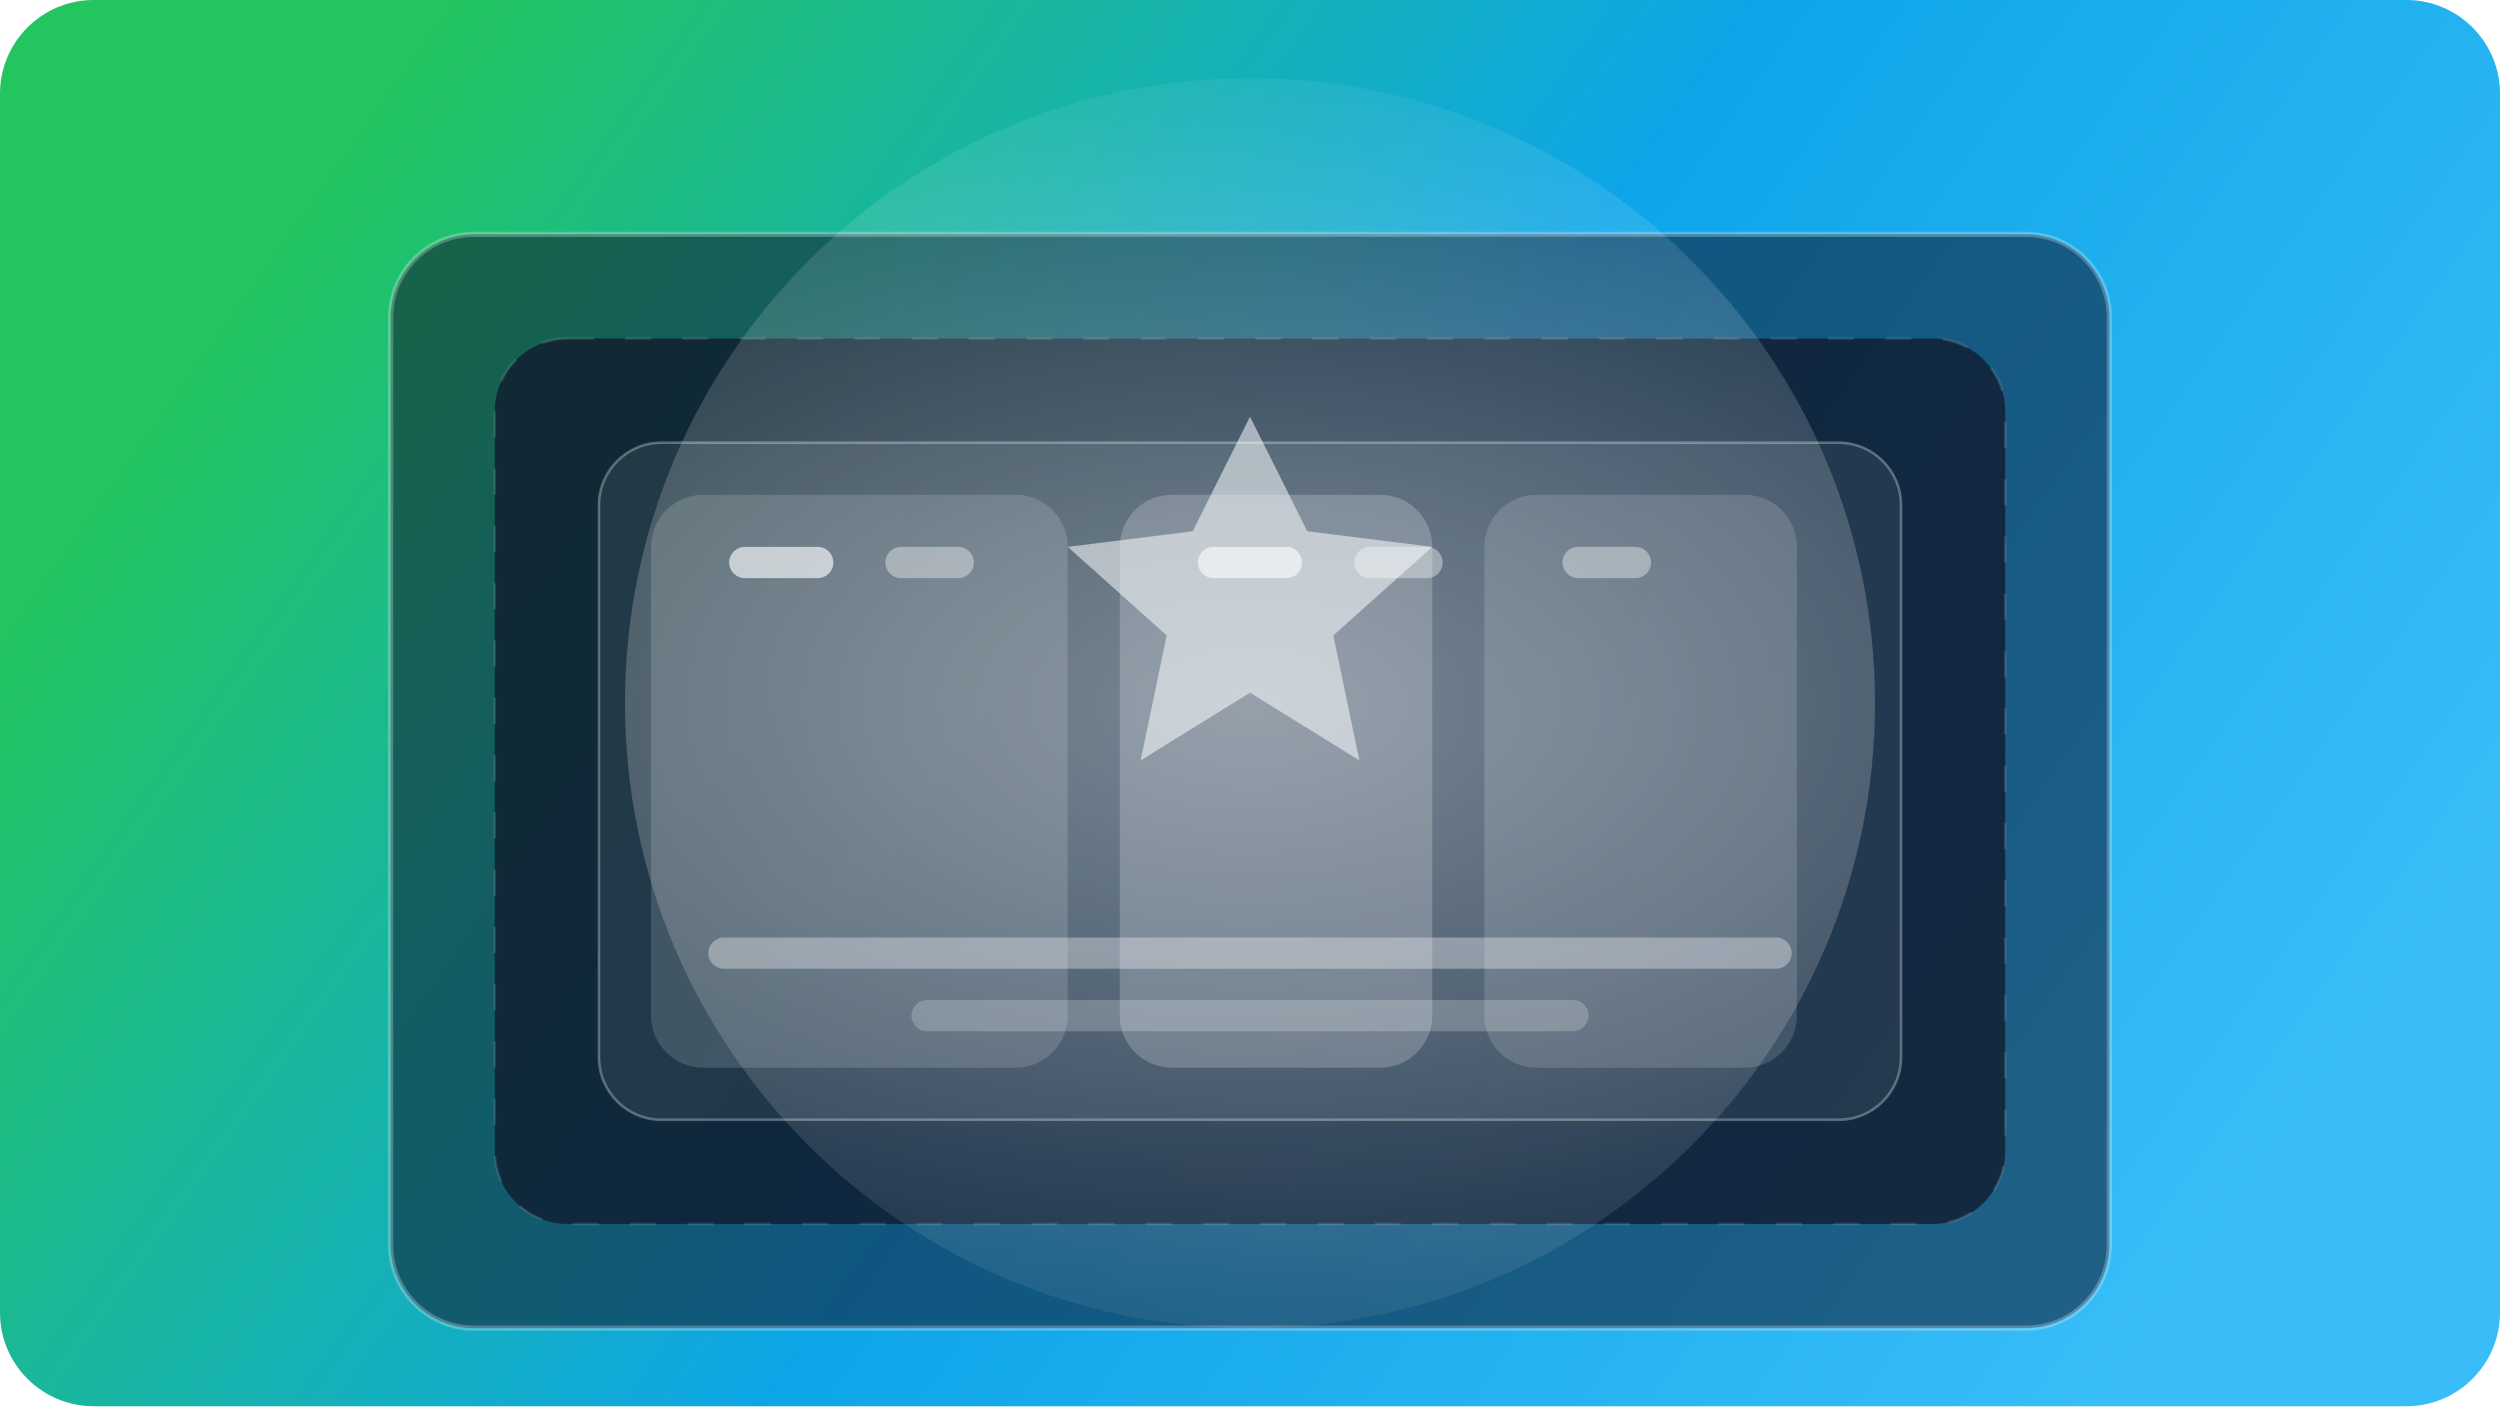
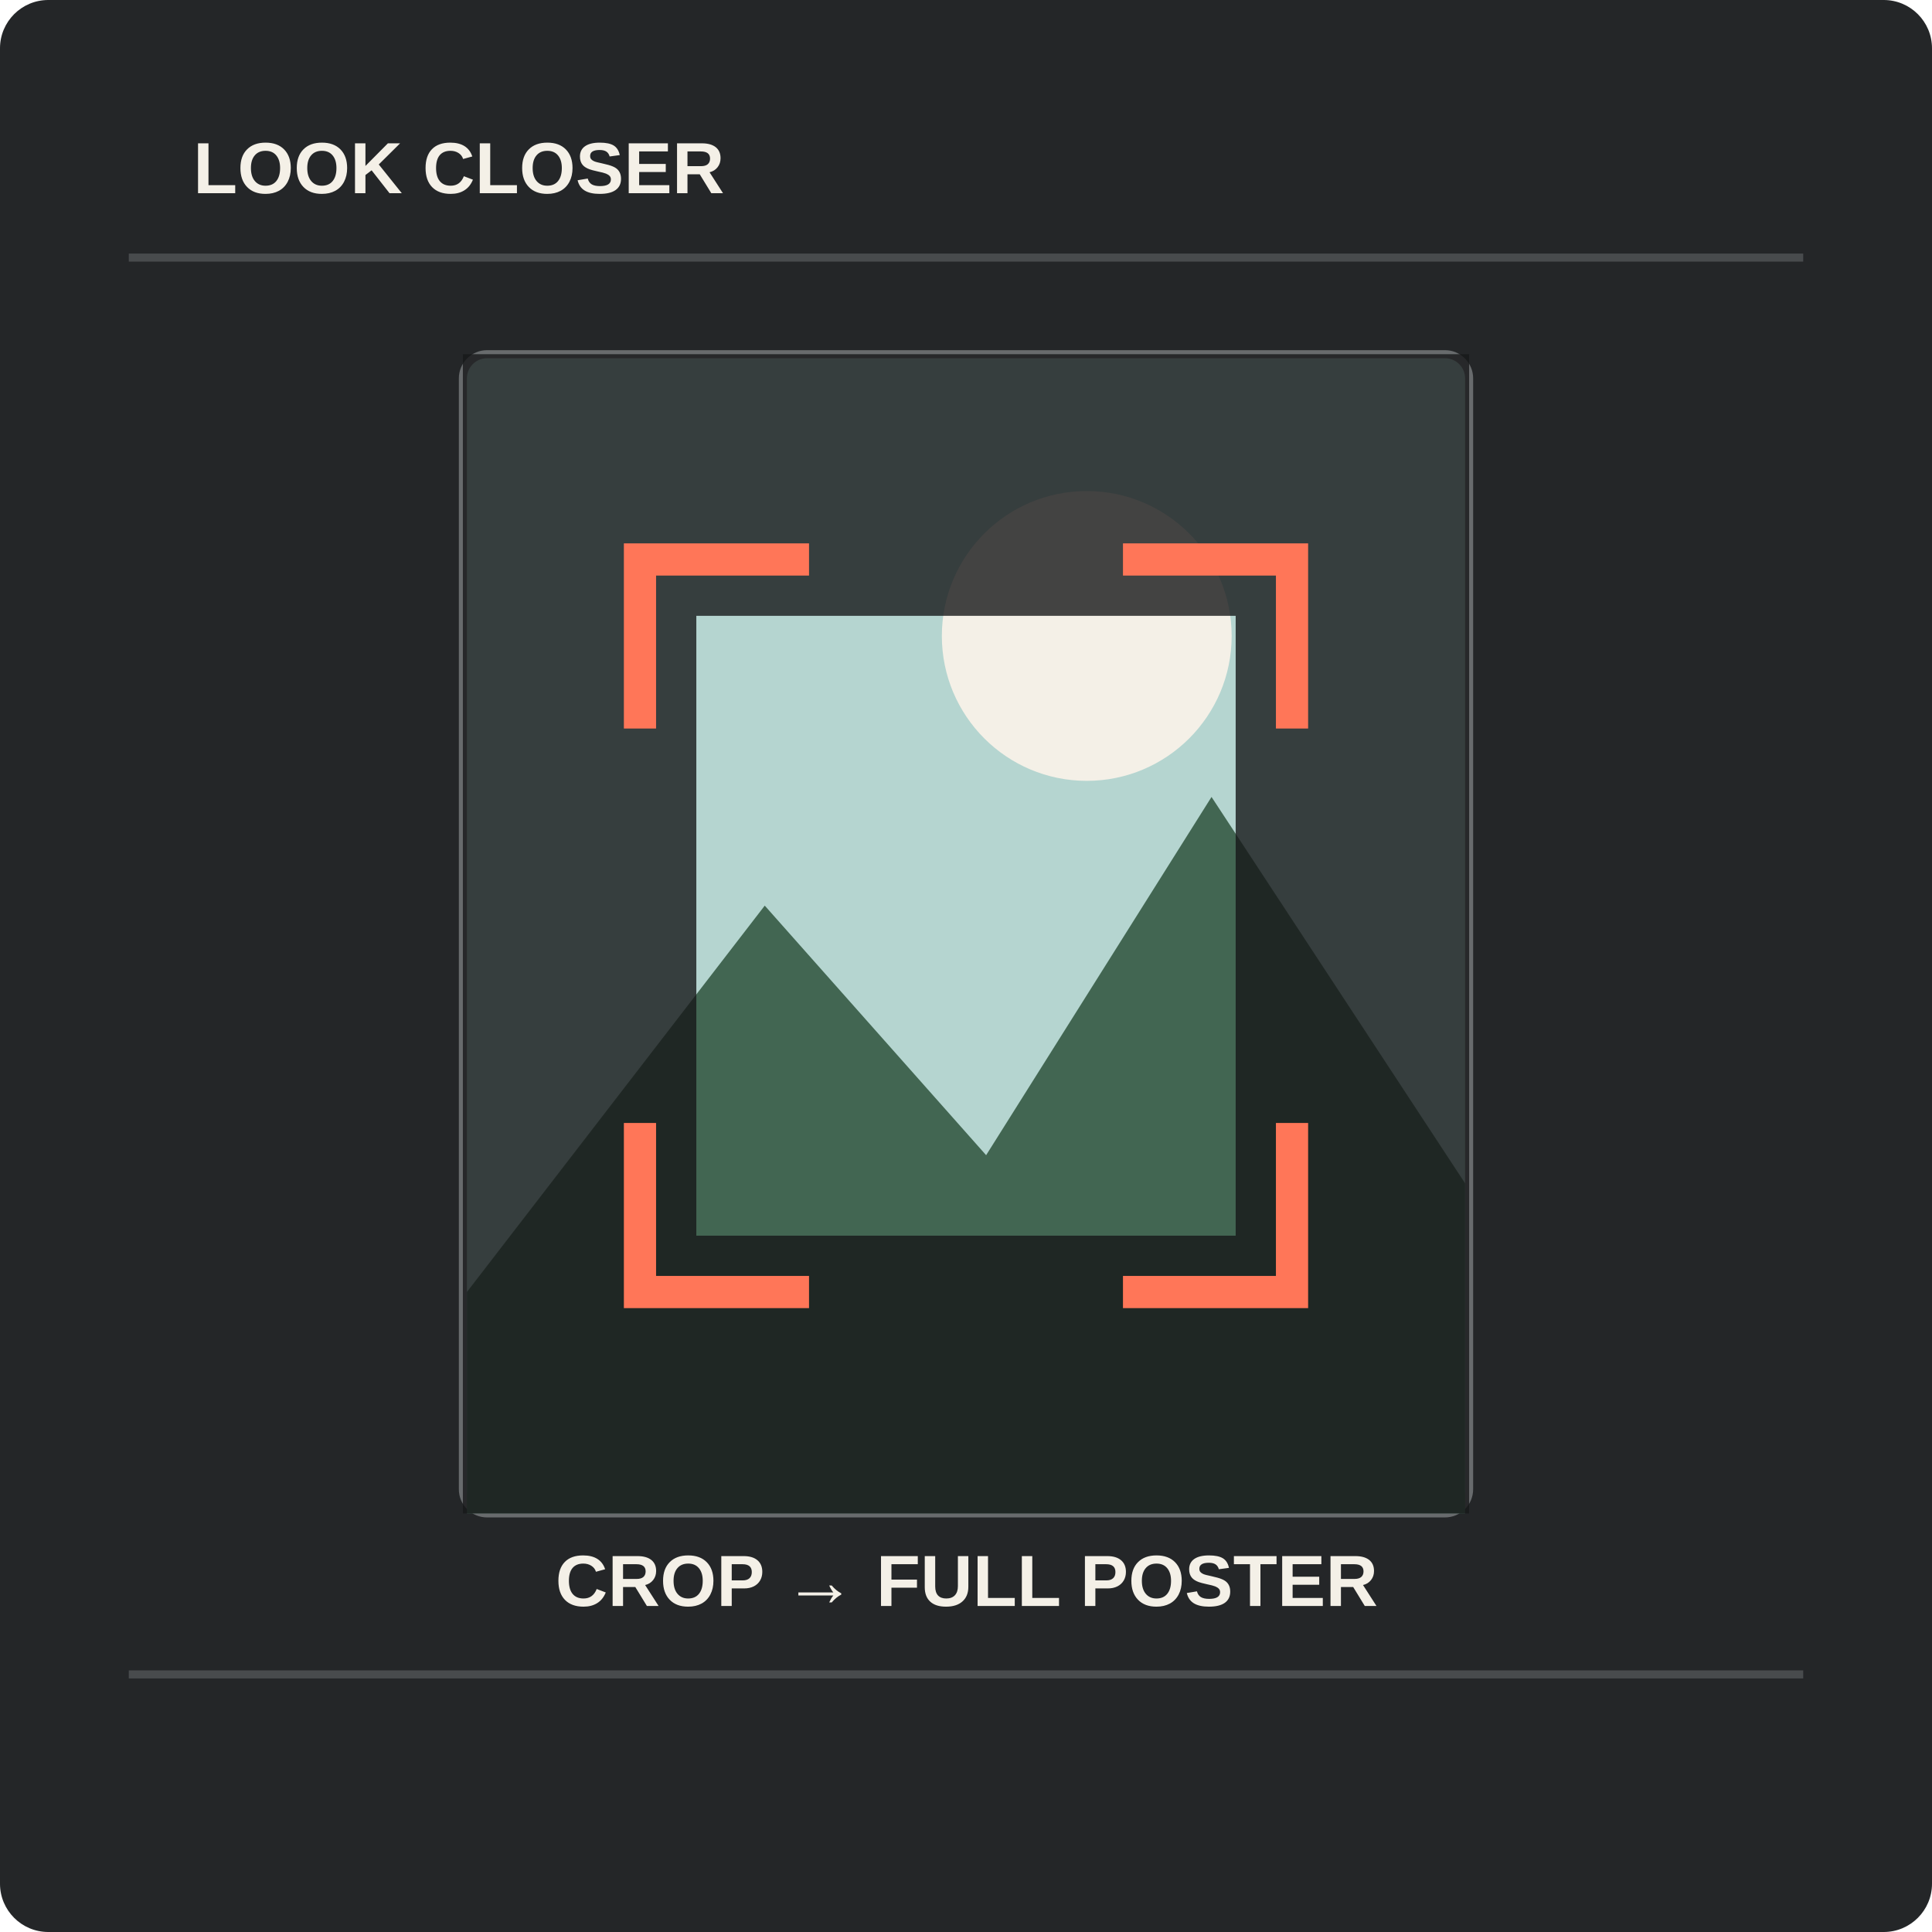
- <svg xmlns="http://www.w3.org/2000/svg" width="960" height="540" viewBox="0 0 960 540" fill="none">
-   <defs>
-     <linearGradient id="bg" x1="140" y1="40" x2="820" y2="520" gradientUnits="userSpaceOnUse">
-       <stop stop-color="#22c55e" />
-       <stop offset="0.5" stop-color="#0ea5e9" />
-       <stop offset="1" stop-color="#38bdf8" />
-     </linearGradient>
-     <radialGradient id="spot" cx="0" cy="0" r="1" gradientTransform="translate(480 270) rotate(90) scale(280 500)" gradientUnits="userSpaceOnUse">
-       <stop stop-color="rgba(255,255,255,0.4)" />
-       <stop offset="1" stop-color="rgba(255,255,255,0)" />
-     </radialGradient>
-   </defs>
-   <rect width="960" height="540" rx="36" fill="url(#bg)" />
-   <rect x="150" y="90" width="660" height="420" rx="32" fill="rgba(15, 23, 42, 0.55)" stroke="rgba(255,255,255,0.25)" stroke-width="2" />
-   <rect x="190" y="130" width="580" height="340" rx="28" fill="rgba(15, 23, 42, 0.75)" stroke="rgba(255,255,255,0.12)" stroke-dasharray="10 12" />
-   <rect x="230" y="170" width="500" height="260" rx="24" fill="rgba(248, 250, 252, 0.08)" stroke="rgba(255,255,255,0.3)" />
-   <g opacity="0.85">
-     <rect x="250" y="190" width="160" height="220" rx="20" fill="#f8fafc" fill-opacity="0.18" />
-     <rect x="430" y="190" width="120" height="220" rx="20" fill="#f8fafc" fill-opacity="0.25" />
-     <rect x="570" y="190" width="120" height="220" rx="20" fill="#f8fafc" fill-opacity="0.18" />
-   </g>
-   <g opacity="0.65" fill="#f8fafc">
-     <rect x="280" y="210" width="40" height="12" rx="6" />
-     <rect x="340" y="210" width="34" height="12" rx="6" fill-opacity="0.6" />
-     <rect x="460" y="210" width="40" height="12" rx="6" />
-     <rect x="520" y="210" width="34" height="12" rx="6" fill-opacity="0.6" />
-     <rect x="600" y="210" width="34" height="12" rx="6" fill-opacity="0.6" />
-   </g>
-   <circle cx="480" cy="270" r="240" fill="url(#spot)" />
-   <path d="M480 160L502 204L550 210L512 244L522 292L480 266L438 292L448 244L410 210L458 204L480 160Z" fill="#f8fafc" fill-opacity="0.55" />
-   <rect x="272" y="360" width="416" height="12" rx="6" fill="rgba(248,250,252,0.35)" />
-   <rect x="350" y="384" width="260" height="12" rx="6" fill="rgba(248,250,252,0.22)" />
+ <svg xmlns="http://www.w3.org/2000/svg" width="480" height="480" viewBox="0 0 480 480" fill="none" role="img" aria-labelledby="title">
+   <rect width="480" height="480" rx="12" fill="#242628" />
+   <path d="M32 64H448M32 416H448" stroke="#484b4d" stroke-width="2" />
+   <text x="48" y="48" font-family="Arial,sans-serif" font-size="18" font-weight="700" fill="#f4f0e7">LOOK CLOSER</text>
+   <rect x="115" y="88" width="250" height="288" rx="6" fill="#b5d5d0" stroke="#686b6d" stroke-width="2" />
+   <path d="M116 321L190 225L245 287L301 198L364 294V376H116Z" fill="#426652" />
+   <circle cx="270" cy="158" r="36" fill="#f4f0e7" />
+   <path d="M115 88H365V376H115Z M173 153H307V307H173Z" fill="#171819" fill-rule="evenodd" fill-opacity=".8" />
+   <path d="M159 181V139H201M279 139H321V181M321 279V321H279M201 321H159V279" stroke="#ff7658" stroke-width="8" />
+   <text x="138" y="399" font-family="Arial,sans-serif" font-size="18" font-weight="700" fill="#f4f0e7">CROP → FULL POSTER</text>
</svg>
